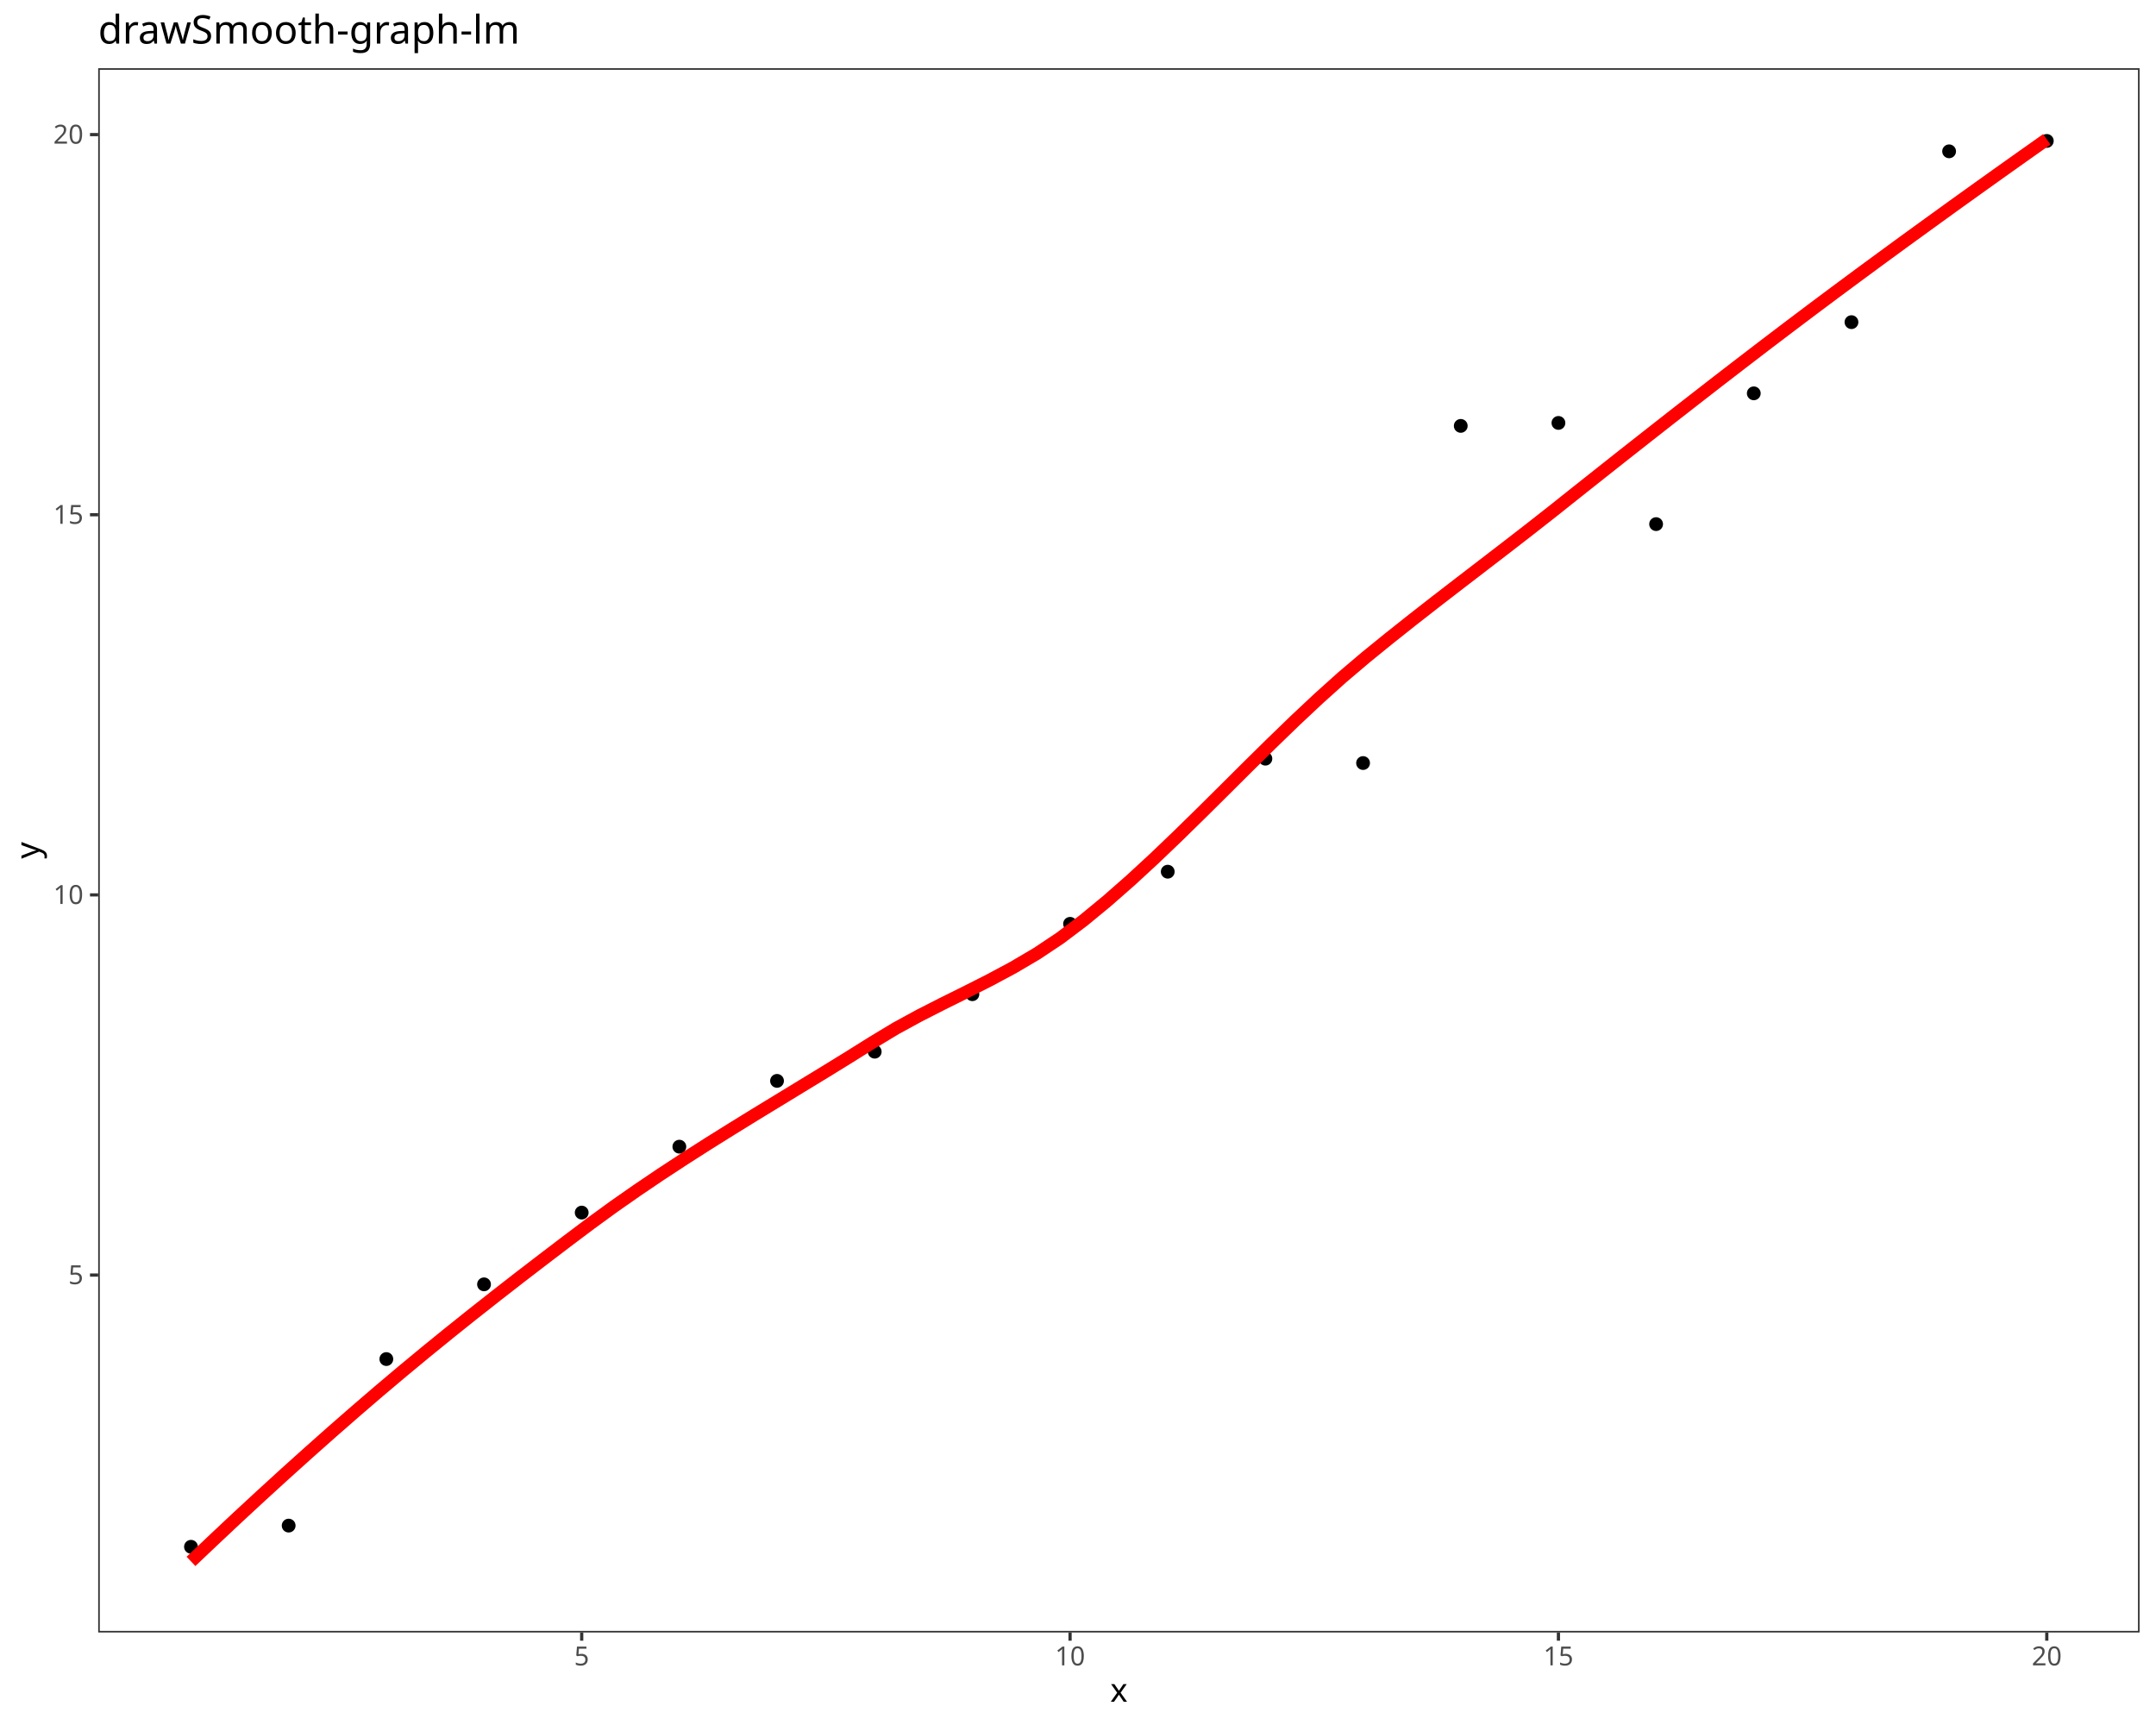
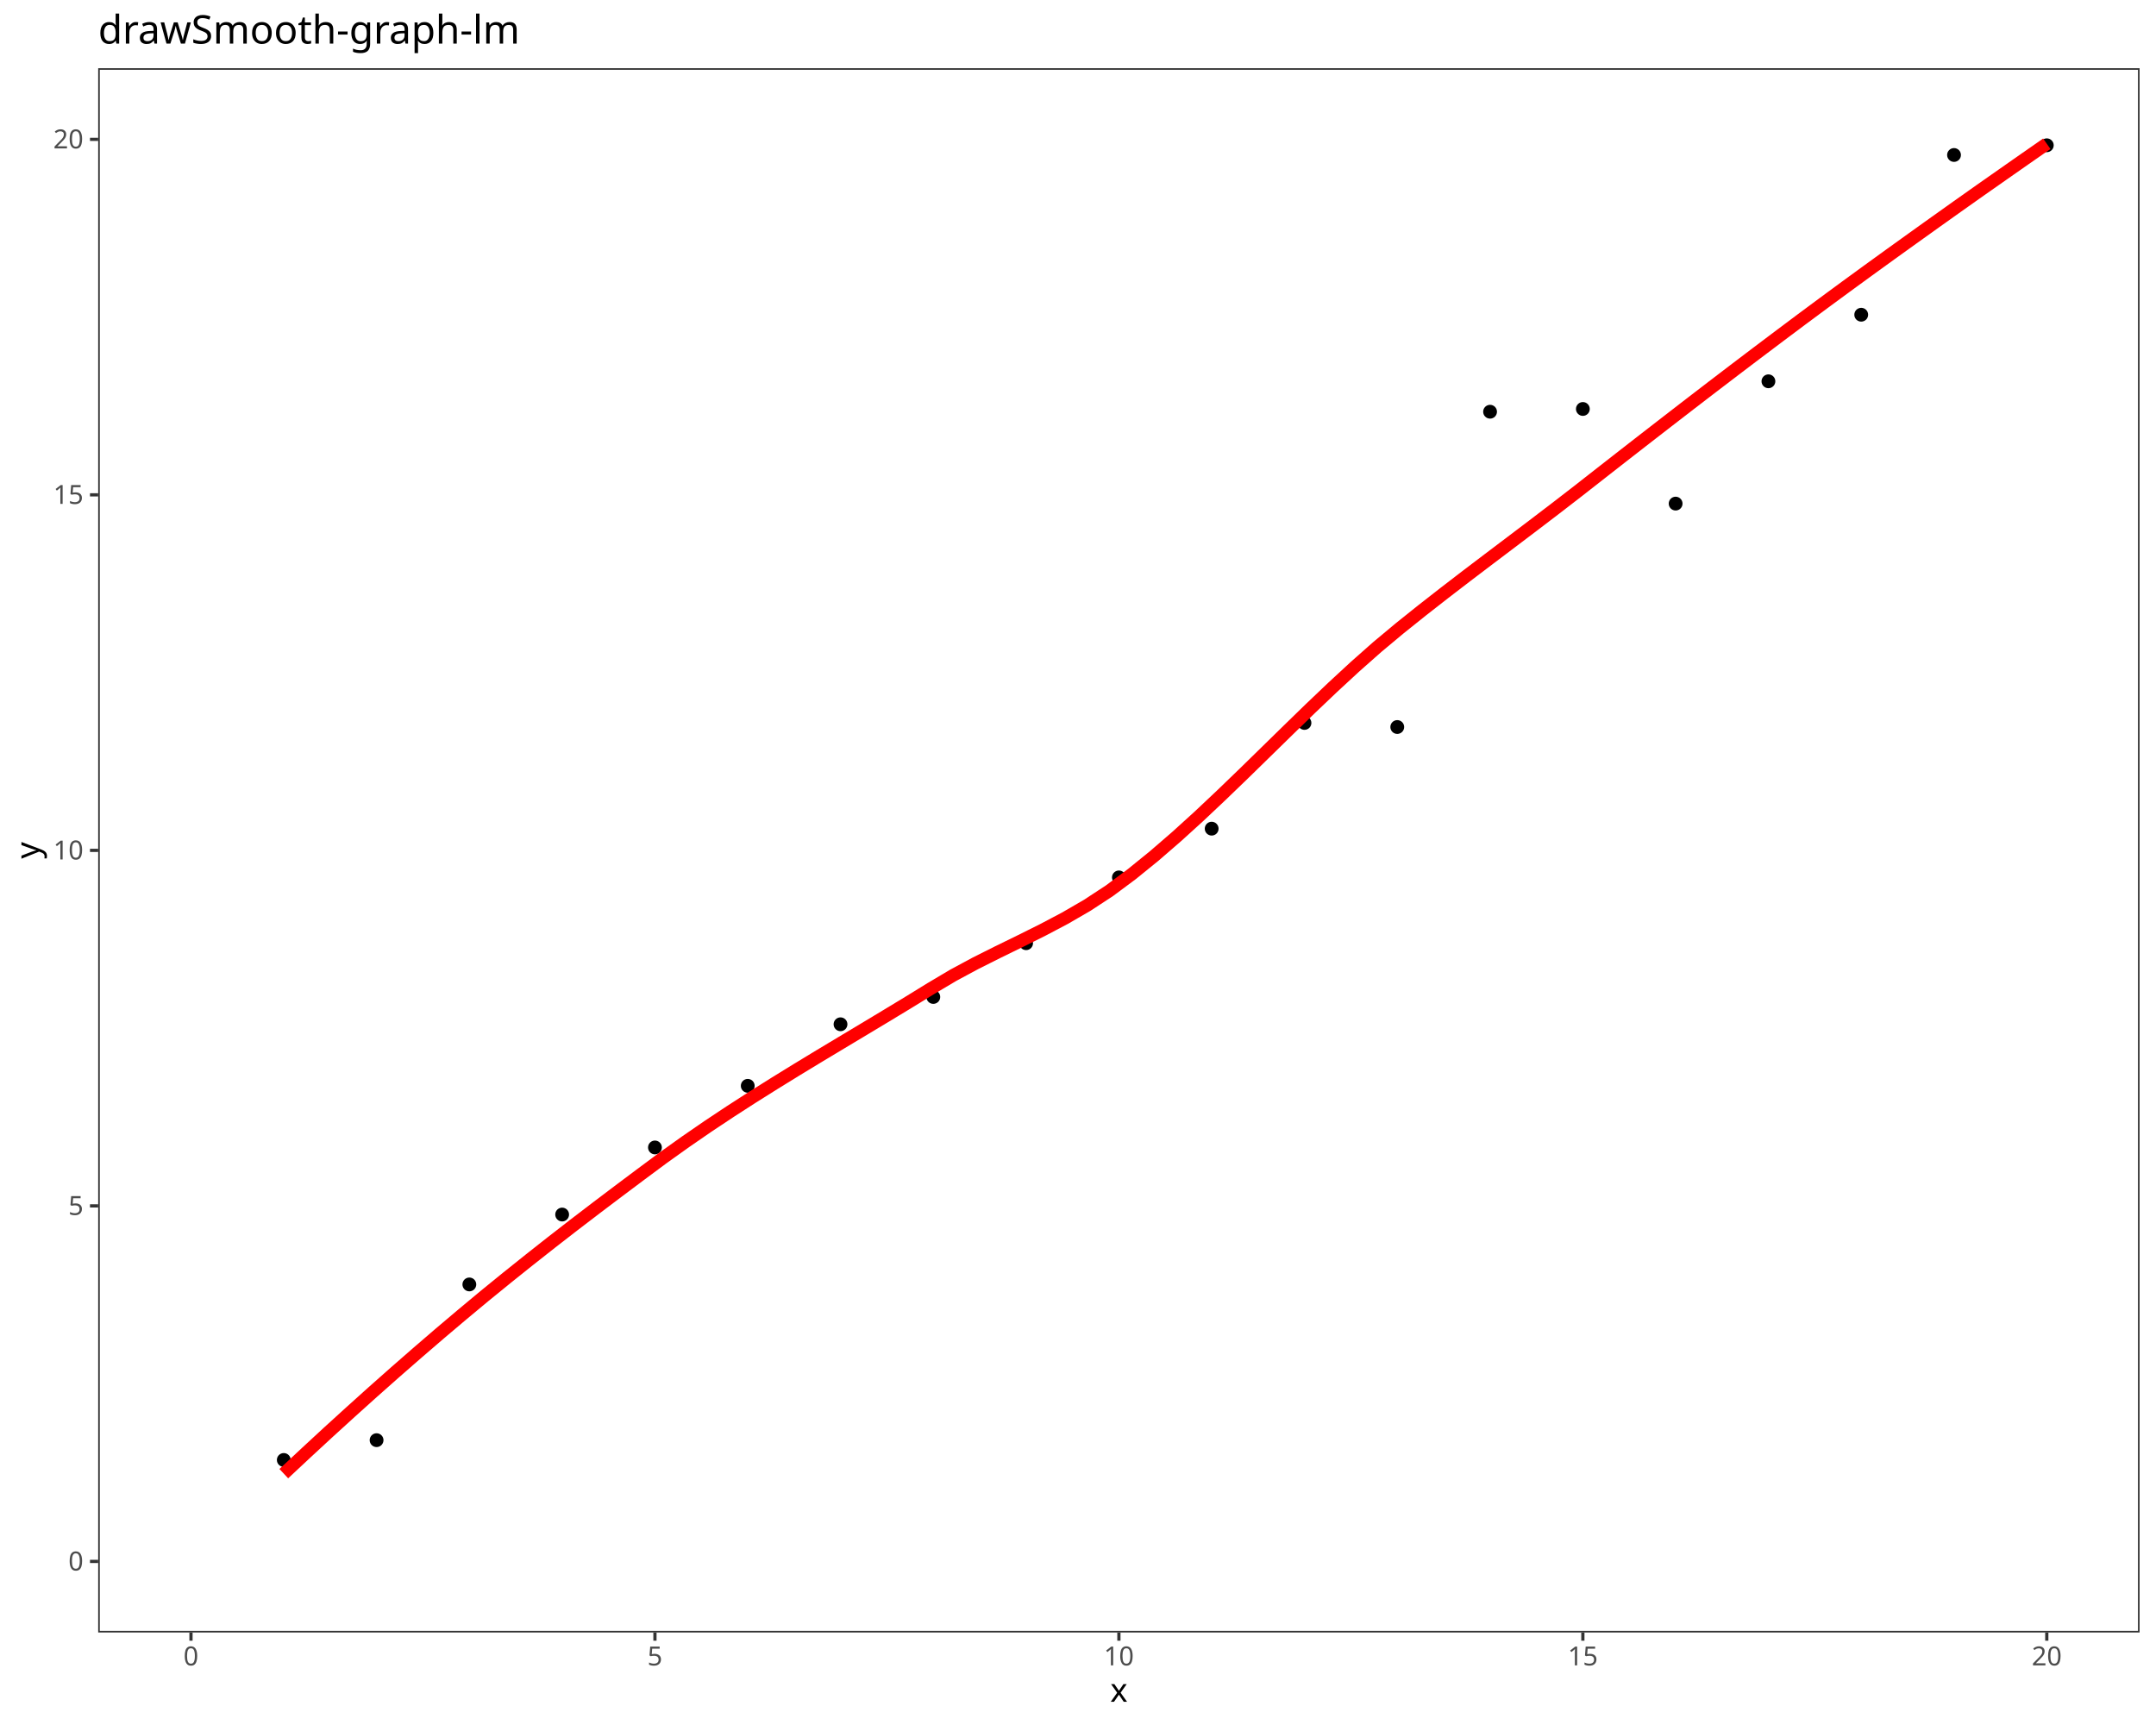
<svg xmlns="http://www.w3.org/2000/svg" class="svglite" data-engine-version="2.0" width="720.00pt" height="576.00pt" viewBox="0 0 720.00 576.00">
  <defs>
    <style type="text/css">
    .svglite line, .svglite polyline, .svglite polygon, .svglite path, .svglite rect, .svglite circle {
      fill: none;
      stroke: #000000;
      stroke-linecap: round;
      stroke-linejoin: round;
      stroke-miterlimit: 10.00;
    }
  </style>
  </defs>
  <rect width="100%" height="100%" style="stroke: none; fill: #FFFFFF;" />
  <defs>
    <clipPath id="cpMC4wMHw3MjAuMDB8MC4wMHw1NzYuMDA=">
      <rect x="0.00" y="0.00" width="720.00" height="576.00" />
    </clipPath>
  </defs>
  <g clip-path="url(#cpMC4wMHw3MjAuMDB8MC4wMHw1NzYuMDA=)">
    <rect x="0.00" y="0.00" width="720.00" height="576.00" style="stroke-width: 1.07; stroke: #FFFFFF; fill: #FFFFFF;" />
  </g>
  <defs>
    <clipPath id="cpMzIuNzl8NzE0LjUyfDIyLjc4fDU0NS4xMQ==">
      <rect x="32.79" y="22.78" width="681.73" height="522.33" />
    </clipPath>
  </defs>
  <g clip-path="url(#cpMzIuNzl8NzE0LjUyfDIyLjc4fDU0NS4xMQ==)">
    <rect x="32.79" y="22.78" width="681.73" height="522.33" style="stroke-width: 1.07; stroke: none; fill: #FFFFFF;" />
-     <circle cx="63.78" cy="516.49" r="1.95" style="stroke-width: 0.71; fill: #000000;" />
-     <circle cx="96.40" cy="509.42" r="1.95" style="stroke-width: 0.71; fill: #000000;" />
-     <circle cx="129.02" cy="453.81" r="1.95" style="stroke-width: 0.71; fill: #000000;" />
-     <circle cx="161.64" cy="428.86" r="1.95" style="stroke-width: 0.71; fill: #000000;" />
-     <circle cx="194.26" cy="404.90" r="1.95" style="stroke-width: 0.71; fill: #000000;" />
-     <circle cx="226.87" cy="382.89" r="1.95" style="stroke-width: 0.71; fill: #000000;" />
-     <circle cx="259.49" cy="360.92" r="1.95" style="stroke-width: 0.71; fill: #000000;" />
-     <circle cx="292.11" cy="351.17" r="1.95" style="stroke-width: 0.71; fill: #000000;" />
-     <circle cx="324.73" cy="331.98" r="1.95" style="stroke-width: 0.71; fill: #000000;" />
-     <circle cx="357.35" cy="308.48" r="1.95" style="stroke-width: 0.71; fill: #000000;" />
-     <circle cx="389.97" cy="291.07" r="1.95" style="stroke-width: 0.71; fill: #000000;" />
-     <circle cx="422.58" cy="253.33" r="1.95" style="stroke-width: 0.71; fill: #000000;" />
-     <circle cx="455.20" cy="254.79" r="1.95" style="stroke-width: 0.71; fill: #000000;" />
-     <circle cx="487.82" cy="142.21" r="1.95" style="stroke-width: 0.71; fill: #000000;" />
-     <circle cx="520.44" cy="141.22" r="1.95" style="stroke-width: 0.71; fill: #000000;" />
-     <circle cx="553.06" cy="175.01" r="1.95" style="stroke-width: 0.71; fill: #000000;" />
-     <circle cx="585.68" cy="131.34" r="1.95" style="stroke-width: 0.71; fill: #000000;" />
-     <circle cx="618.30" cy="107.57" r="1.95" style="stroke-width: 0.71; fill: #000000;" />
-     <circle cx="650.91" cy="50.53" r="1.95" style="stroke-width: 0.71; fill: #000000;" />
-     <circle cx="683.53" cy="47.06" r="1.95" style="stroke-width: 0.71; fill: #000000;" />
-     <polyline points="63.78,521.37 71.63,513.93 79.47,506.57 87.32,499.31 95.16,492.15 103.01,485.09 110.85,478.13 118.70,471.27 126.54,464.53 134.39,457.91 142.23,451.42 150.08,445.04 157.92,438.77 165.77,432.59 173.61,426.49 181.46,420.47 189.30,414.50 197.15,408.60 204.99,402.89 212.84,397.41 220.68,392.11 228.53,386.97 236.37,381.96 244.22,377.06 252.06,372.22 259.91,367.44 267.75,362.66 275.60,357.88 283.44,353.05 291.29,348.14 299.13,343.41 306.97,339.13 314.82,335.13 322.66,331.24 330.51,327.27 338.35,323.07 346.20,318.45 354.04,313.23 361.89,307.30 369.73,300.84 377.58,293.95 385.42,286.72 393.27,279.21 401.11,271.53 408.96,263.75 416.80,255.94 424.65,248.21 432.49,240.62 440.34,233.26 448.18,226.21 456.03,219.55 463.87,213.18 471.72,206.95 479.56,200.83 487.41,194.78 495.25,188.76 503.10,182.73 510.94,176.66 518.79,170.50 526.63,164.26 534.48,158.04 542.32,151.84 550.17,145.67 558.01,139.52 565.86,133.41 573.70,127.32 581.55,121.28 589.39,115.27 597.24,109.31 605.08,103.40 612.93,97.54 620.77,91.73 628.62,85.96 636.46,80.23 644.31,74.54 652.15,68.87 660.00,63.24 667.84,57.64 675.69,52.07 683.53,46.53 " style="stroke-width: 4.27; stroke: #FF0000; stroke-linecap: butt;" />
+     <circle cx="94.77" cy="487.50" r="1.95" style="stroke-width: 0.71; fill: #000000;" />
+     <circle cx="125.76" cy="480.89" r="1.95" style="stroke-width: 0.71; fill: #000000;" />
+     <circle cx="156.74" cy="428.89" r="1.95" style="stroke-width: 0.71; fill: #000000;" />
+     <circle cx="187.73" cy="405.55" r="1.95" style="stroke-width: 0.71; fill: #000000;" />
+     <circle cx="218.72" cy="383.15" r="1.95" style="stroke-width: 0.71; fill: #000000;" />
+     <circle cx="249.71" cy="362.57" r="1.95" style="stroke-width: 0.71; fill: #000000;" />
+     <circle cx="280.69" cy="342.02" r="1.95" style="stroke-width: 0.71; fill: #000000;" />
+     <circle cx="311.68" cy="332.90" r="1.95" style="stroke-width: 0.71; fill: #000000;" />
+     <circle cx="342.67" cy="314.95" r="1.95" style="stroke-width: 0.71; fill: #000000;" />
+     <circle cx="373.66" cy="292.98" r="1.95" style="stroke-width: 0.71; fill: #000000;" />
+     <circle cx="404.64" cy="276.70" r="1.95" style="stroke-width: 0.71; fill: #000000;" />
+     <circle cx="435.63" cy="241.40" r="1.95" style="stroke-width: 0.71; fill: #000000;" />
+     <circle cx="466.62" cy="242.76" r="1.95" style="stroke-width: 0.71; fill: #000000;" />
+     <circle cx="497.61" cy="137.48" r="1.95" style="stroke-width: 0.71; fill: #000000;" />
+     <circle cx="528.60" cy="136.56" r="1.95" style="stroke-width: 0.71; fill: #000000;" />
+     <circle cx="559.58" cy="168.16" r="1.95" style="stroke-width: 0.71; fill: #000000;" />
+     <circle cx="590.57" cy="127.32" r="1.95" style="stroke-width: 0.71; fill: #000000;" />
+     <circle cx="621.56" cy="105.09" r="1.95" style="stroke-width: 0.71; fill: #000000;" />
+     <circle cx="652.55" cy="51.75" r="1.95" style="stroke-width: 0.71; fill: #000000;" />
+     <circle cx="683.53" cy="48.51" r="1.95" style="stroke-width: 0.71; fill: #000000;" />
+     <polyline points="94.77,492.07 102.22,485.11 109.67,478.23 117.13,471.44 124.58,464.74 132.03,458.14 139.49,451.63 146.94,445.22 154.39,438.92 161.84,432.72 169.30,426.65 176.75,420.69 184.20,414.82 191.65,409.04 199.11,403.34 206.56,397.71 214.01,392.13 221.46,386.60 228.92,381.27 236.37,376.14 243.82,371.19 251.28,366.38 258.73,361.70 266.18,357.11 273.63,352.59 281.09,348.11 288.54,343.65 295.99,339.17 303.44,334.66 310.90,330.07 318.35,325.65 325.80,321.64 333.26,317.90 340.71,314.26 348.16,310.55 355.61,306.62 363.07,302.30 370.52,297.42 377.97,291.88 385.42,285.84 392.88,279.39 400.33,272.63 407.78,265.61 415.24,258.42 422.69,251.14 430.14,243.85 437.59,236.61 445.05,229.51 452.50,222.63 459.95,216.04 467.40,209.82 474.86,203.85 482.31,198.03 489.76,192.31 497.22,186.65 504.67,181.02 512.12,175.38 519.57,169.70 527.03,163.94 534.48,158.11 541.93,152.29 549.38,146.50 556.84,140.72 564.29,134.97 571.74,129.25 579.20,123.56 586.65,117.91 594.10,112.30 601.55,106.72 609.01,101.19 616.46,95.71 623.91,90.28 631.36,84.89 638.82,79.53 646.27,74.20 653.72,68.90 661.17,63.63 668.63,58.40 676.08,53.19 683.53,48.00 " style="stroke-width: 4.27; stroke: #FF0000; stroke-linecap: butt;" />
    <rect x="32.79" y="22.78" width="681.73" height="522.33" style="stroke-width: 1.07; stroke: #333333;" />
  </g>
  <g clip-path="url(#cpMC4wMHw3MjAuMDB8MC4wMHw1NzYuMDA=)">
-     <text x="27.86" y="428.79" text-anchor="end" style="font-size: 8.80px; fill: #4D4D4D; font-family: sans;" textLength="4.89px" lengthAdjust="spacingAndGlyphs">5</text>
-     <text x="27.86" y="301.85" text-anchor="end" style="font-size: 8.80px; fill: #4D4D4D; font-family: sans;" textLength="9.79px" lengthAdjust="spacingAndGlyphs">10</text>
-     <text x="27.86" y="174.91" text-anchor="end" style="font-size: 8.80px; fill: #4D4D4D; font-family: sans;" textLength="9.79px" lengthAdjust="spacingAndGlyphs">15</text>
-     <text x="27.86" y="47.97" text-anchor="end" style="font-size: 8.80px; fill: #4D4D4D; font-family: sans;" textLength="9.79px" lengthAdjust="spacingAndGlyphs">20</text>
-     <polyline points="30.05,425.76 32.79,425.76 " style="stroke-width: 1.07; stroke: #333333; stroke-linecap: butt;" />
-     <polyline points="30.05,298.82 32.79,298.82 " style="stroke-width: 1.07; stroke: #333333; stroke-linecap: butt;" />
-     <polyline points="30.05,171.88 32.79,171.88 " style="stroke-width: 1.07; stroke: #333333; stroke-linecap: butt;" />
-     <polyline points="30.05,44.94 32.79,44.94 " style="stroke-width: 1.07; stroke: #333333; stroke-linecap: butt;" />
-     <polyline points="194.26,547.85 194.26,545.11 " style="stroke-width: 1.07; stroke: #333333; stroke-linecap: butt;" />
-     <polyline points="357.35,547.85 357.35,545.11 " style="stroke-width: 1.07; stroke: #333333; stroke-linecap: butt;" />
-     <polyline points="520.44,547.85 520.44,545.11 " style="stroke-width: 1.07; stroke: #333333; stroke-linecap: butt;" />
+     <text x="27.86" y="524.40" text-anchor="end" style="font-size: 8.80px; fill: #4D4D4D; font-family: sans;" textLength="4.89px" lengthAdjust="spacingAndGlyphs">0</text>
+     <text x="27.86" y="405.69" text-anchor="end" style="font-size: 8.80px; fill: #4D4D4D; font-family: sans;" textLength="4.89px" lengthAdjust="spacingAndGlyphs">5</text>
+     <text x="27.86" y="286.98" text-anchor="end" style="font-size: 8.80px; fill: #4D4D4D; font-family: sans;" textLength="9.79px" lengthAdjust="spacingAndGlyphs">10</text>
+     <text x="27.86" y="168.26" text-anchor="end" style="font-size: 8.80px; fill: #4D4D4D; font-family: sans;" textLength="9.79px" lengthAdjust="spacingAndGlyphs">15</text>
+     <text x="27.86" y="49.55" text-anchor="end" style="font-size: 8.80px; fill: #4D4D4D; font-family: sans;" textLength="9.79px" lengthAdjust="spacingAndGlyphs">20</text>
+     <polyline points="30.05,521.37 32.79,521.37 " style="stroke-width: 1.07; stroke: #333333; stroke-linecap: butt;" />
+     <polyline points="30.05,402.66 32.79,402.66 " style="stroke-width: 1.07; stroke: #333333; stroke-linecap: butt;" />
+     <polyline points="30.05,283.95 32.79,283.95 " style="stroke-width: 1.07; stroke: #333333; stroke-linecap: butt;" />
+     <polyline points="30.05,165.24 32.79,165.24 " style="stroke-width: 1.07; stroke: #333333; stroke-linecap: butt;" />
+     <polyline points="30.05,46.53 32.79,46.53 " style="stroke-width: 1.07; stroke: #333333; stroke-linecap: butt;" />
+     <polyline points="63.78,547.85 63.78,545.11 " style="stroke-width: 1.07; stroke: #333333; stroke-linecap: butt;" />
+     <polyline points="218.72,547.85 218.72,545.11 " style="stroke-width: 1.07; stroke: #333333; stroke-linecap: butt;" />
+     <polyline points="373.66,547.85 373.66,545.11 " style="stroke-width: 1.07; stroke: #333333; stroke-linecap: butt;" />
+     <polyline points="528.60,547.85 528.60,545.11 " style="stroke-width: 1.07; stroke: #333333; stroke-linecap: butt;" />
    <polyline points="683.53,547.85 683.53,545.11 " style="stroke-width: 1.07; stroke: #333333; stroke-linecap: butt;" />
-     <text x="194.26" y="556.10" text-anchor="middle" style="font-size: 8.80px; fill: #4D4D4D; font-family: sans;" textLength="4.89px" lengthAdjust="spacingAndGlyphs">5</text>
-     <text x="357.35" y="556.10" text-anchor="middle" style="font-size: 8.80px; fill: #4D4D4D; font-family: sans;" textLength="9.79px" lengthAdjust="spacingAndGlyphs">10</text>
-     <text x="520.44" y="556.10" text-anchor="middle" style="font-size: 8.80px; fill: #4D4D4D; font-family: sans;" textLength="9.79px" lengthAdjust="spacingAndGlyphs">15</text>
+     <text x="63.78" y="556.10" text-anchor="middle" style="font-size: 8.80px; fill: #4D4D4D; font-family: sans;" textLength="4.89px" lengthAdjust="spacingAndGlyphs">0</text>
+     <text x="218.72" y="556.10" text-anchor="middle" style="font-size: 8.80px; fill: #4D4D4D; font-family: sans;" textLength="4.89px" lengthAdjust="spacingAndGlyphs">5</text>
+     <text x="373.66" y="556.10" text-anchor="middle" style="font-size: 8.80px; fill: #4D4D4D; font-family: sans;" textLength="9.79px" lengthAdjust="spacingAndGlyphs">10</text>
+     <text x="528.60" y="556.10" text-anchor="middle" style="font-size: 8.80px; fill: #4D4D4D; font-family: sans;" textLength="9.79px" lengthAdjust="spacingAndGlyphs">15</text>
    <text x="683.53" y="556.10" text-anchor="middle" style="font-size: 8.80px; fill: #4D4D4D; font-family: sans;" textLength="9.79px" lengthAdjust="spacingAndGlyphs">20</text>
    <text x="373.66" y="568.24" text-anchor="middle" style="font-size: 11.00px; font-family: sans;" textLength="5.50px" lengthAdjust="spacingAndGlyphs">x</text>
    <text transform="translate(13.05,283.95) rotate(-90)" text-anchor="middle" style="font-size: 11.00px; font-family: sans;" textLength="5.50px" lengthAdjust="spacingAndGlyphs">y</text>
    <text x="32.79" y="14.56" style="font-size: 13.20px; font-family: sans;" textLength="130.60px" lengthAdjust="spacingAndGlyphs">drawSmooth-graph-lm</text>
  </g>
</svg>
